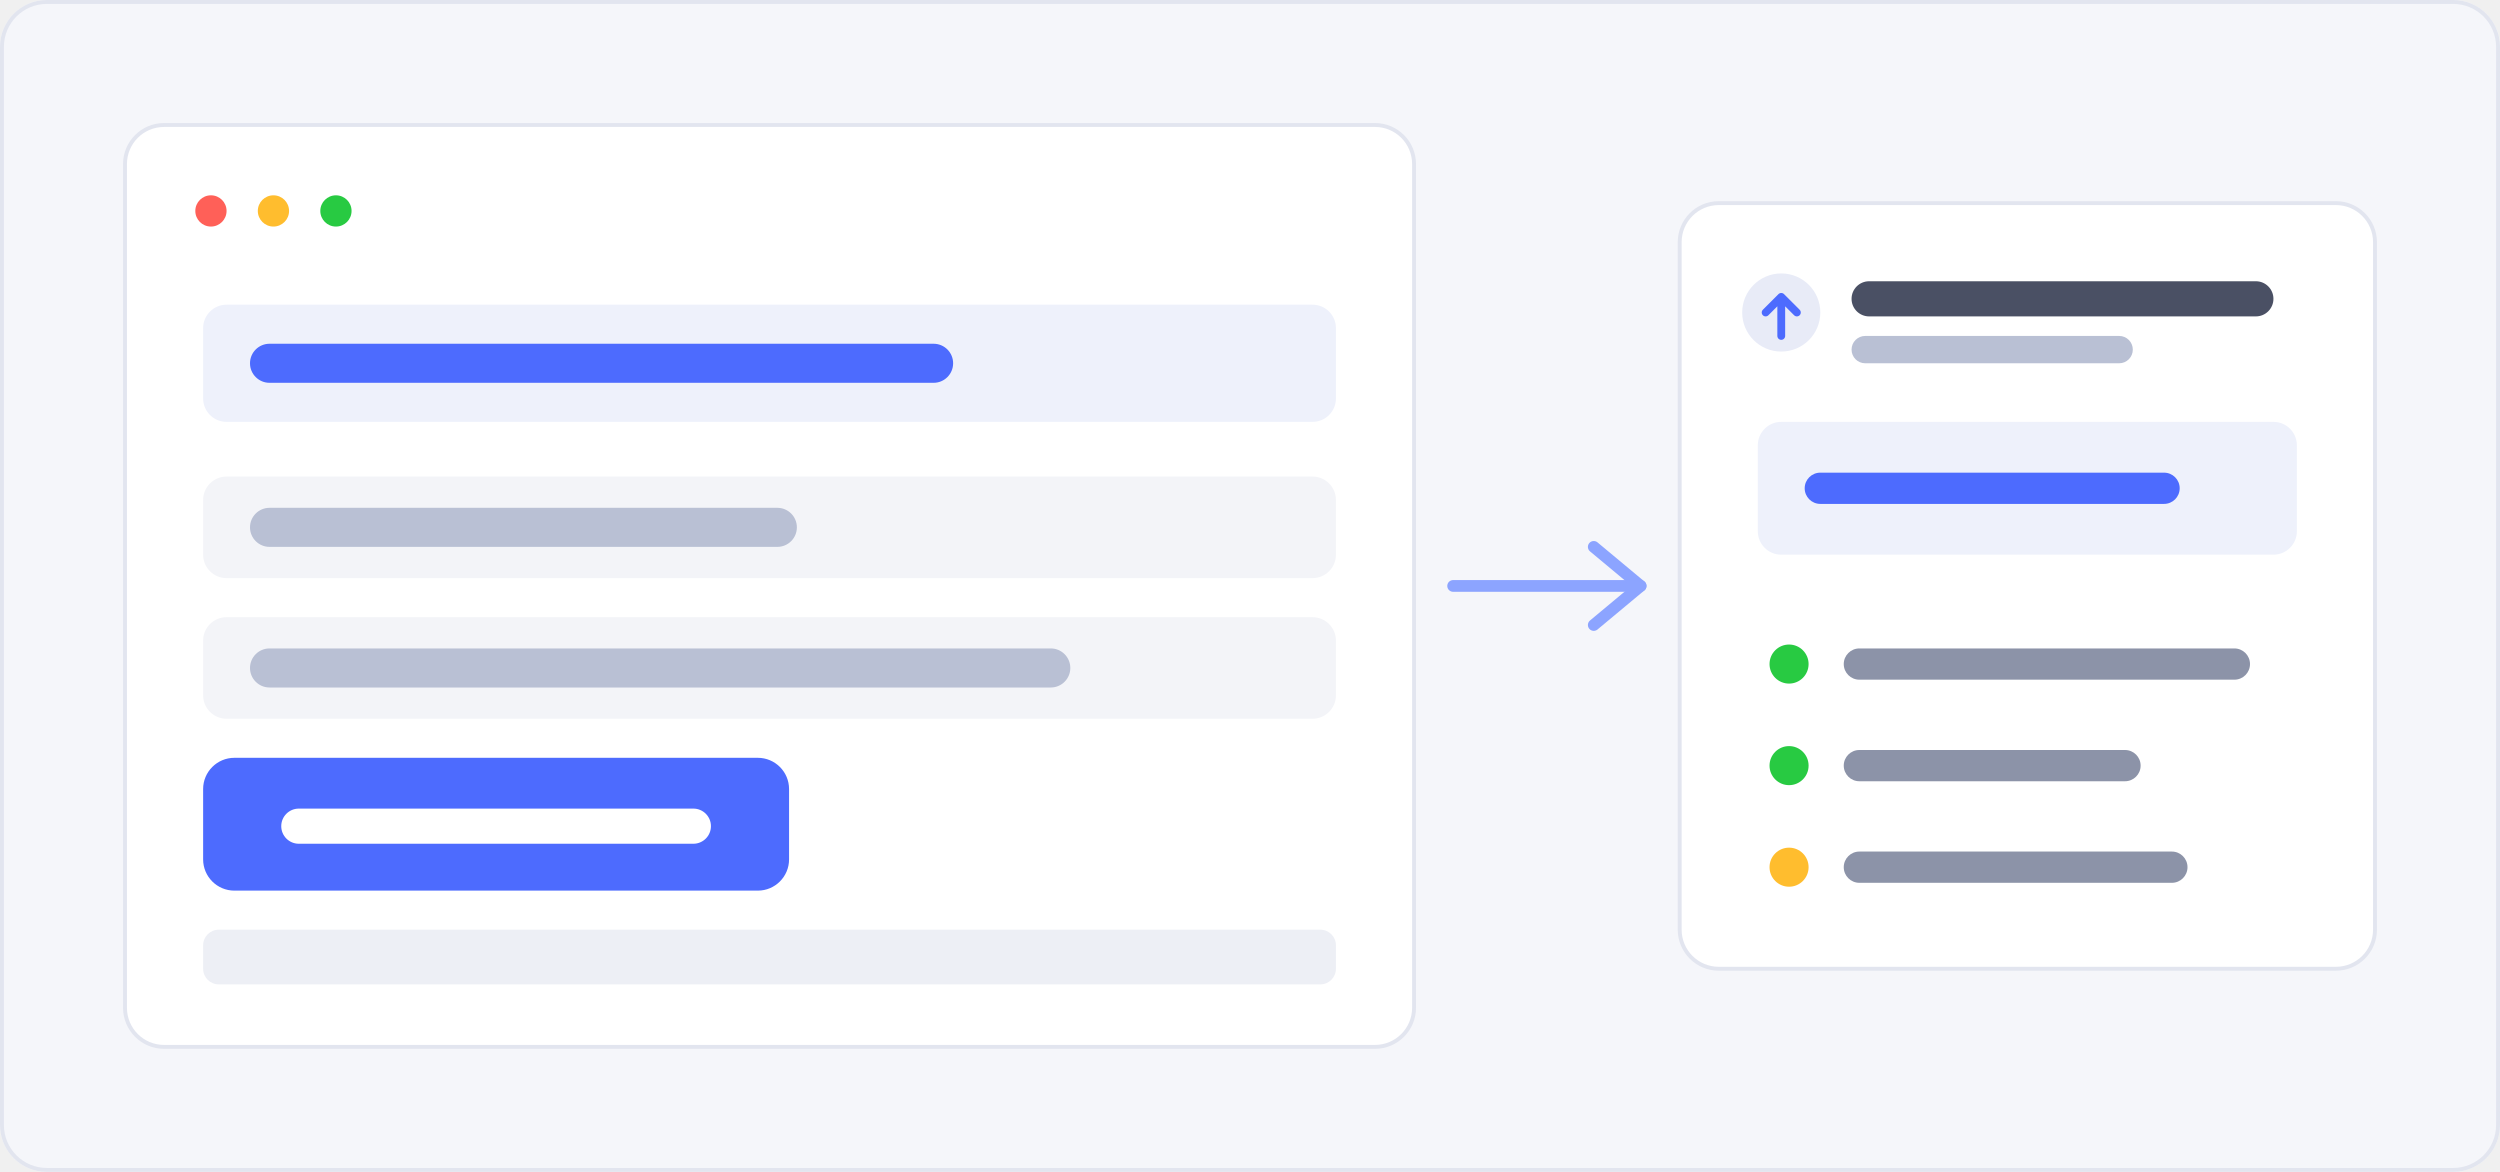
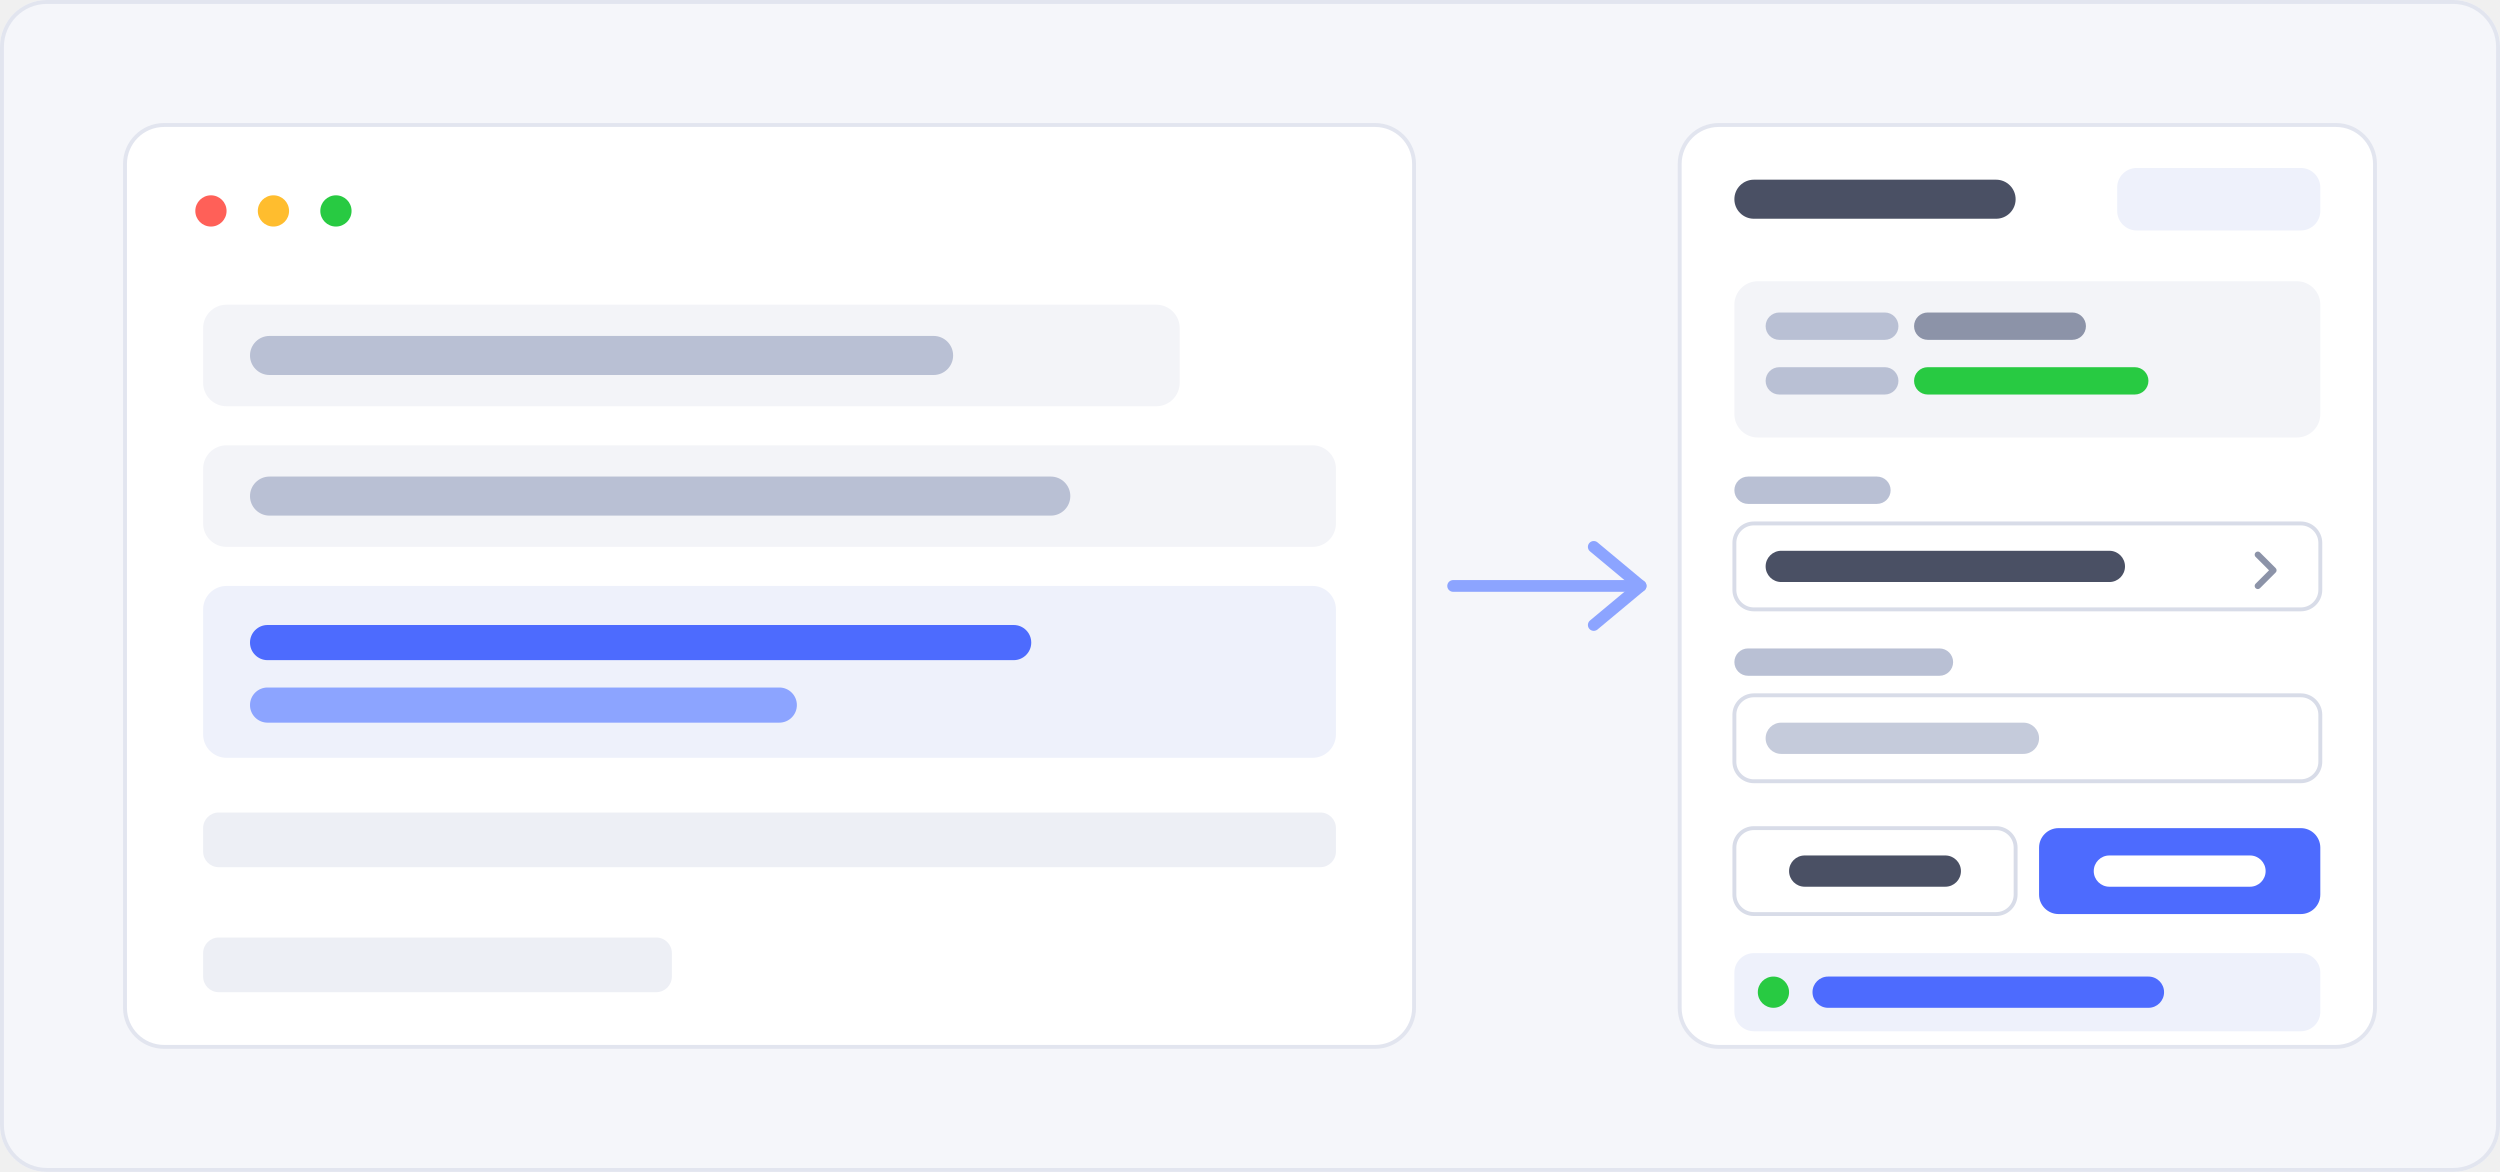
<svg xmlns="http://www.w3.org/2000/svg" width="640" height="300" viewBox="0 0 640 300" fill="none">
  <rect width="640" height="300" rx="12" fill="#F5F6FA" />
  <rect x="0.5" y="0.5" width="639" height="299" rx="11.5" stroke="#E2E5EF" />
  <rect x="32" y="32" width="330" height="236" rx="10" fill="#FFFFFF" stroke="#E2E5EF" />
  <circle cx="54" cy="54" r="4" fill="#FF6058" />
  <circle cx="70" cy="54" r="4" fill="#FFBD2E" />
  <circle cx="86" cy="54" r="4" fill="#28CA42" />
-   <rect x="52" y="78" width="290" height="30" rx="6" fill="#EEF1FB" />
-   <rect x="64" y="88" width="180" height="10" rx="5" fill="#4D6BFE" />
-   <rect x="52" y="122" width="290" height="26" rx="6" fill="#F3F4F8" />
-   <rect x="64" y="130" width="140" height="10" rx="5" fill="#B9C0D4" />
-   <rect x="52" y="158" width="290" height="26" rx="6" fill="#F3F4F8" />
-   <rect x="64" y="166" width="210" height="10" rx="5" fill="#B9C0D4" />
-   <rect x="52" y="194" width="150" height="34" rx="8" fill="#4D6BFE" />
-   <rect x="72" y="207" width="110" height="9" rx="4.5" fill="#FFFFFF" />
-   <rect x="52" y="238" width="290" height="14" rx="4" fill="#EDEFF5" />
+   <rect x="52" y="78" width="250" height="26" rx="6" fill="#F3F4F8" />
+   <rect x="64" y="86" width="180" height="10" rx="5" fill="#B9C0D4" />
+   <rect x="52" y="114" width="290" height="26" rx="6" fill="#F3F4F8" />
+   <rect x="64" y="122" width="210" height="10" rx="5" fill="#B9C0D4" />
+   <rect x="52" y="150" width="290" height="44" rx="6" fill="#EEF1FB" />
+   <rect x="64" y="160" width="200" height="9" rx="4.5" fill="#4D6BFE" />
+   <rect x="64" y="176" width="140" height="9" rx="4.5" fill="#8CA4FF" />
+   <rect x="52" y="208" width="290" height="14" rx="4" fill="#EDEFF5" />
+   <rect x="52" y="240" width="120" height="14" rx="4" fill="#EDEFF5" />
  <path d="M372 150H420" stroke="#8CA4FF" stroke-width="3" stroke-linecap="round" />
  <path d="M408 140L420 150L408 160" stroke="#8CA4FF" stroke-width="3" stroke-linecap="round" stroke-linejoin="round" />
-   <rect x="430" y="52" width="178" height="196" rx="10" fill="#FFFFFF" stroke="#E2E5EF" />
-   <circle cx="456" cy="80" r="10" fill="#E8EBF7" />
-   <path d="M452 80L456 76L460 80M456 76V86" stroke="#4D6BFE" stroke-width="2" stroke-linecap="round" stroke-linejoin="round" />
-   <rect x="474" y="72" width="108" height="9" rx="4.5" fill="#4A5064" />
-   <rect x="474" y="86" width="72" height="7" rx="3.5" fill="#B9C0D4" />
-   <rect x="450" y="108" width="138" height="34" rx="6" fill="#EEF1FB" />
-   <rect x="462" y="121" width="96" height="8" rx="4" fill="#4D6BFE" />
-   <circle cx="458" cy="170" r="5" fill="#28CA42" />
-   <rect x="472" y="166" width="104" height="8" rx="4" fill="#8C93A8" />
-   <circle cx="458" cy="196" r="5" fill="#28CA42" />
-   <rect x="472" y="192" width="76" height="8" rx="4" fill="#8C93A8" />
-   <circle cx="458" cy="222" r="5" fill="#FFBD2E" />
-   <rect x="472" y="218" width="88" height="8" rx="4" fill="#8C93A8" />
+   <rect x="430" y="32" width="178" height="236" rx="10" fill="#FFFFFF" stroke="#E2E5EF" />
+   <rect x="444" y="46" width="72" height="10" rx="5" fill="#4A5064" />
+   <rect x="542" y="43" width="52" height="16" rx="5" fill="#EEF1FB" />
+   <rect x="444" y="72" width="150" height="40" rx="6" fill="#F3F4F8" />
+   <rect x="452" y="80" width="34" height="7" rx="3.5" fill="#B9C0D4" />
+   <rect x="490" y="80" width="44" height="7" rx="3.5" fill="#8C93A8" />
+   <rect x="452" y="94" width="34" height="7" rx="3.5" fill="#B9C0D4" />
+   <rect x="490" y="94" width="60" height="7" rx="3.5" fill="#28CA42" />
+   <rect x="444" y="122" width="40" height="7" rx="3.5" fill="#B9C0D4" />
+   <rect x="444" y="134" width="150" height="22" rx="5" fill="#FFFFFF" stroke="#D8DCE8" />
+   <rect x="452" y="141" width="92" height="8" rx="4" fill="#4A5064" />
+   <path d="M578 142L582 146L578 150" stroke="#8C93A8" stroke-width="1.6" stroke-linecap="round" stroke-linejoin="round" />
+   <rect x="444" y="166" width="56" height="7" rx="3.5" fill="#B9C0D4" />
+   <rect x="444" y="178" width="150" height="22" rx="5" fill="#FFFFFF" stroke="#D8DCE8" />
+   <rect x="452" y="185" width="70" height="8" rx="4" fill="#C5CBDB" />
+   <rect x="444" y="212" width="72" height="22" rx="5" fill="#FFFFFF" stroke="#D8DCE8" />
+   <rect x="458" y="219" width="44" height="8" rx="4" fill="#4A5064" />
+   <rect x="522" y="212" width="72" height="22" rx="5" fill="#4D6BFE" />
+   <rect x="536" y="219" width="44" height="8" rx="4" fill="#FFFFFF" />
+   <rect x="444" y="244" width="150" height="20" rx="5" fill="#EEF1FB" />
+   <circle cx="454" cy="254" r="4" fill="#28CA42" />
+   <rect x="464" y="250" width="90" height="8" rx="4" fill="#4D6BFE" />
</svg>
